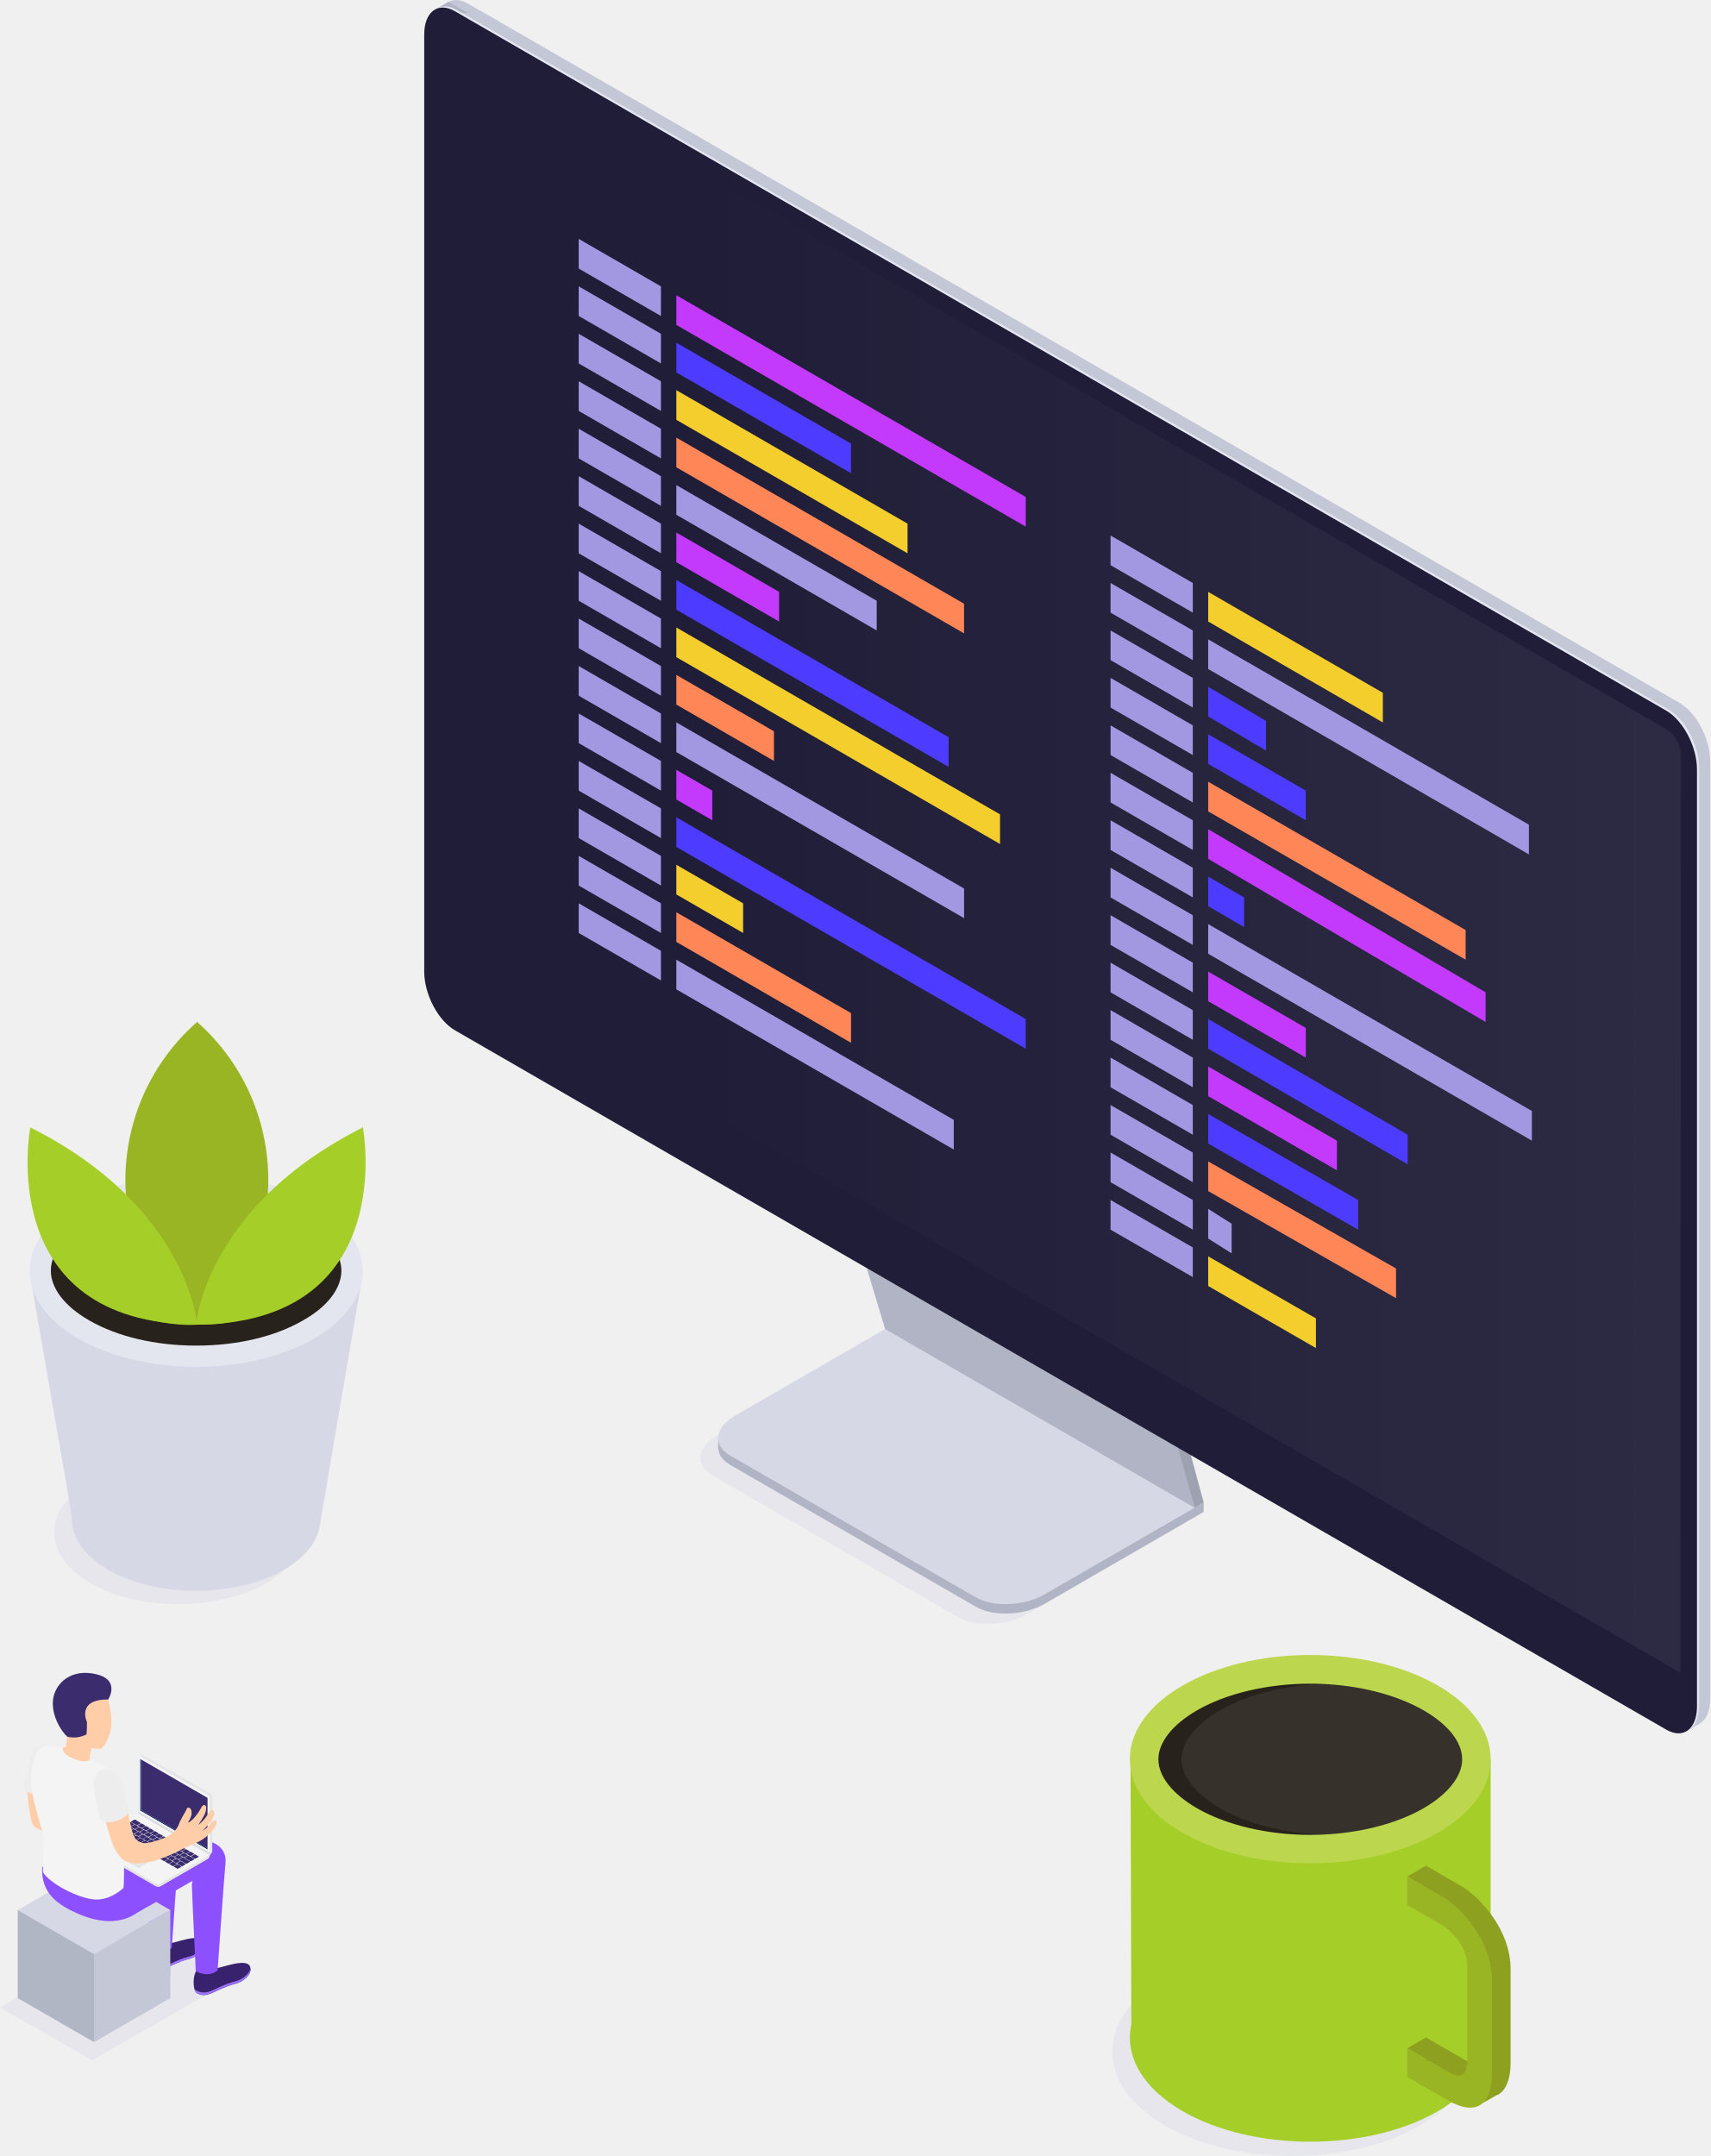
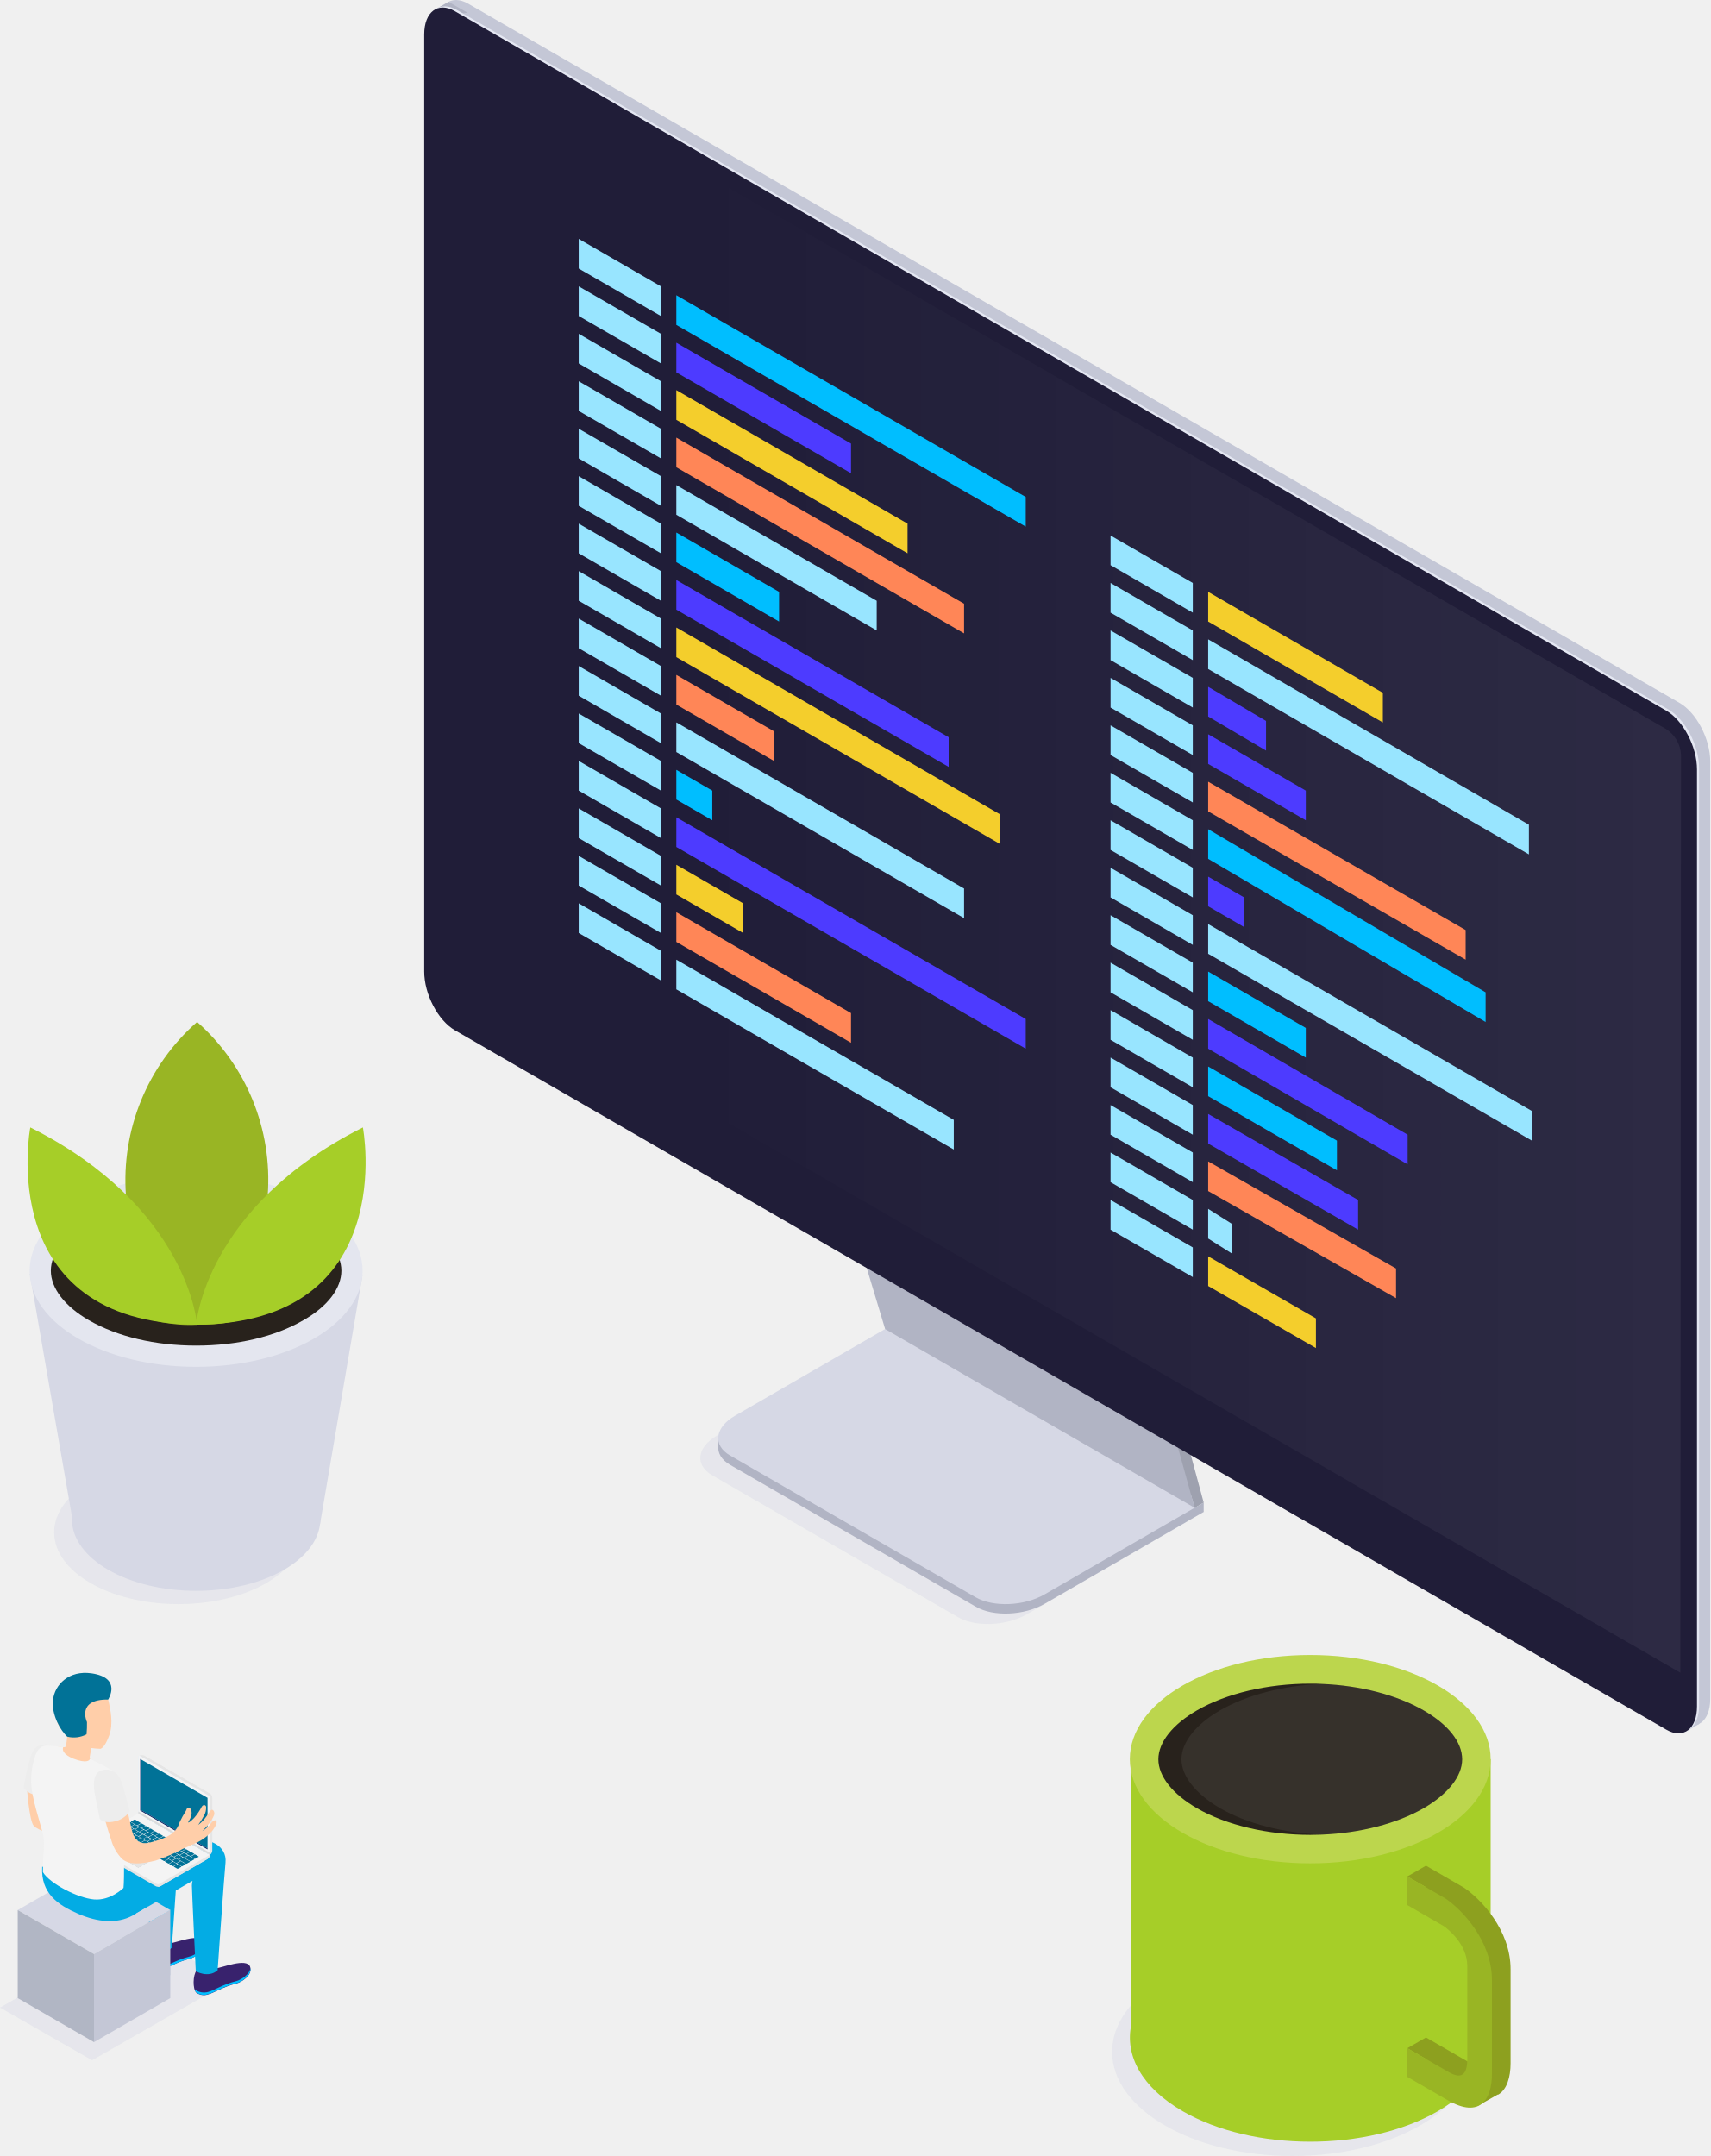
<svg xmlns="http://www.w3.org/2000/svg" viewBox="0 0 396.62 500">
  <defs>
-     <style>.cls-1,.cls-2{fill:#d6d8e5;}.cls-1{opacity:0.4;}.cls-3{fill:#b1b6c4;}.cls-4{fill:#c4c7d6;}.cls-5{fill:#38226d;}.cls-6{fill:#9c73ff;}.cls-7{fill:#8c50ff;}.cls-8{fill:#ffcea9;}.cls-9{fill:#ededed;}.cls-10{fill:#e5e5e5;}.cls-11{fill:#f4f4f4;}.cls-12{fill:#bfbfbf;}.cls-13{fill:#3a2c6d;}.cls-14{fill:#dceeff;}.cls-15{fill:#dbdbdb;}.cls-16{fill:#1e3779;}.cls-17{fill:#031f60;}.cls-18{fill:#b1b4c4;}.cls-19{fill:#9ea1af;}.cls-20{fill:#e4e7f2;}.cls-21{fill:#201d38;}.cls-22{opacity:0.3;fill:url(#Безымянный_градиент_15);}.cls-23{fill:#a298e2;}.cls-24{fill:#f4ce2c;}.cls-25{fill:#4d3bff;}.cls-26{fill:#ff8657;}.cls-27{fill:#c33afc;}.cls-28{fill:#a6ce28;}.cls-29{fill:#bcd64d;}.cls-30{fill:#28221c;}.cls-31{fill:#fff;opacity:0.07;}.cls-32{fill:#8da01f;}.cls-33{fill:#99b524;}.cls-34{fill:#e4e6ef;}</style>
+     <style>.cls-1,.cls-2{fill:#d6d8e5;}.cls-1{opacity:0.4;}.cls-3{fill:#b1b6c4;}.cls-4{fill:#c4c7d6;}.cls-5{fill:#38226d;}.cls-6{fill:#00beff;}.cls-7{fill:#03ace4;}.cls-8{fill:#ffcea9;}.cls-9{fill:#ededed;}.cls-10{fill:#e5e5e5;}.cls-11{fill:#f4f4f4;}.cls-12{fill:#bfbfbf;}.cls-13{fill:#017297;}.cls-14{fill:#dceeff;}.cls-15{fill:#dbdbdb;}.cls-16{fill:#1e3779;}.cls-17{fill:#031f60;}.cls-18{fill:#b1b4c4;}.cls-19{fill:#9ea1af;}.cls-20{fill:#e4e7f2;}.cls-21{fill:#201d38;}.cls-22{opacity:0.3;fill:url(#Безымянный_градиент_15);}.cls-23{fill:#98e5ff;}.cls-24{fill:#f4ce2c;}.cls-25{fill:#4d3bff;}.cls-26{fill:#ff8657;}.cls-27{fill:#00beff;}.cls-28{fill:#a6ce28;}.cls-29{fill:#bcd64d;}.cls-30{fill:#28221c;}.cls-31{fill:#fff;opacity:0.07;}.cls-32{fill:#8da01f;}.cls-33{fill:#99b524;}.cls-34{fill:#e4e6ef;}</style>
    <linearGradient id="Безымянный_градиент_15" x1="101.94" y1="197.18" x2="389.84" y2="197.18" gradientUnits="userSpaceOnUse">
      <stop offset="0.21" stop-color="#fff" stop-opacity="0" />
      <stop offset="1" stop-color="#fff" stop-opacity="0.2" />
    </linearGradient>
  </defs>
  <g id="Слой_2" data-name="Слой 2">
    <g id="Слой_1-2" data-name="Слой 1">
      <polygon class="cls-1" points="21.36 477.8 0 465.58 31.96 447.29 53.31 459.5 21.36 477.8" />
      <polygon class="cls-2" points="21.8 453.17 4.11 442.96 21.8 432.75 39.48 442.96 21.8 453.17" />
      <polygon class="cls-3" points="21.8 473.59 4.11 463.38 4.11 442.96 21.8 453.17 21.8 473.59" />
      <polygon class="cls-4" points="39.49 463.38 21.8 473.59 21.8 453.17 39.49 442.96 39.49 463.38" />
      <g id="Men_5">
        <path class="cls-5" d="M45.57,457a6,6,0,0,0,4.55-.55c1.1,0,7.06-2.51,7.87-.37.71,1.87-1.87,3.61-3.25,3.94-3,.73-5.24,2.23-6.45,2.49a3,3,0,0,1-2.78-.4C44.65,461.21,44.73,458.07,45.57,457Z" />
        <path class="cls-6" d="M48.29,461.94c1.21-.26,3.44-1.76,6.45-2.49,1.15-.28,3.14-1.54,3.34-3.05.27,1.73-2.06,3.26-3.34,3.57-3,.73-5.24,2.23-6.45,2.49a3,3,0,0,1-2.78-.4,1.59,1.59,0,0,1-.39-.72A3.59,3.59,0,0,0,48.29,461.94Z" />
        <path class="cls-5" d="M34.83,451.23a6,6,0,0,0,4.55-.55c1.1,0,7-2.51,7.86-.37.71,1.87-1.87,3.61-3.24,3.94-3,.73-5.24,2.23-6.45,2.49a3,3,0,0,1-2.78-.4C33.91,455.49,34,452.35,34.83,451.23Z" />
        <path class="cls-6" d="M37.55,456.22c1.21-.26,3.44-1.76,6.45-2.49,1.15-.28,3.14-1.54,3.34-3.05.27,1.73-2.06,3.26-3.34,3.57-3,.73-5.24,2.23-6.45,2.49a3,3,0,0,1-2.78-.4,1.61,1.61,0,0,1-.39-.71A3.61,3.61,0,0,0,37.55,456.22Z" />
        <path class="cls-7" d="M18.1,443.82c4.65,2,9,2.36,12.61.44l3.7-2.14c.22,4.78.43,9.37.43,9.37s2.84,2.15,5,.23c0,0,.46-6.7.93-13.3l3.88-2.24a4.51,4.51,0,0,0-.15,1.08c0,1.25.9,19.88.9,19.88s2.86,1.7,5.07-.21c0,0,1.49-21.59,1.83-25,.38-3.88-3.92-5.79-6.65-4.8l-4.16,1.55.2-2.4c.39-3.88-3.92-5.79-6.64-4.8-2.48.91-19.24,7.19-19.24,7.19a42.16,42.16,0,0,0,.59,4.81l-6.62-.56C9.43,439.11,13.46,441.78,18.1,443.82Zm11.56-10.73,4.43-2.55a5.59,5.59,0,0,0-.14.95Z" />
        <path class="cls-8" d="M6.2,414s.54,8.23,1.62,9.42,4.74,2,4.74,2L15.37,430S12.8,415.32,12.24,415,6.2,414,6.2,414Z" />
        <path id="_Контур_" data-name="&lt;Контур&gt;" class="cls-9" d="M11.61,404.85A3.09,3.09,0,0,0,7.69,406c-1,1.71-2.11,7.6-2.21,8.6a4.15,4.15,0,0,0,3.63,1.67Z" />
        <path id="_Контур_2" data-name="&lt;Контур&gt;" class="cls-8" d="M12.6,405c1.42.07,2.48.43,2.66,0a18.1,18.1,0,0,0,.32-2.22c-.16-.42-.3-.86-.3-.86-1.79-1.1-2.35-3-2.59-5.28-.4-3.85,1.68-7.21,5.52-7.61,3.62-.38,6.28,2.16,7,5.65.38,1.72,1.14,5,.11,7.81-.57,1.58-1.31,2.84-2,3.08a17.07,17.07,0,0,1-2.14-.18h0s-.19,1.07-.32,1.75-.09,1.05,1.28,1.89-2.06,2.57-4.3,2.4-4.76-1.52-5.45-3C11.56,406.81,11.62,404.91,12.6,405Z" />
        <g id="_Группа_" data-name="&lt;Группа&gt;">
          <g id="_Группа_2" data-name="&lt;Группа&gt;">
            <g id="_Группа_3" data-name="&lt;Группа&gt;">
              <path id="_Контур_3" data-name="&lt;Контур&gt;" class="cls-10" d="M48.66,430.15h0a1.16,1.16,0,0,1-.58,1l-10.85,6.26a1.15,1.15,0,0,1-1.16,0l-15.2-8.78a1.14,1.14,0,0,1-.58-1v-.08Z" />
              <path id="_Контур_4" data-name="&lt;Контур&gt;" class="cls-10" d="M48.08,431.15l-10.85,6.26a1.1,1.1,0,0,1-.58.16v-7.42h12A1.16,1.16,0,0,1,48.08,431.15Z" />
              <g id="_Группа_4" data-name="&lt;Группа&gt;">
                <path id="_Контур_5" data-name="&lt;Контур&gt;" class="cls-11" d="M37.06,436.84a.79.79,0,0,1-.81,0l-15.81-9.12c-.2-.12-.2-.31,0-.42l11.64-6.73,16.58,9.58Z" />
              </g>
              <g id="_Группа_5" data-name="&lt;Группа&gt;">
                <polygon id="_Контур_6" data-name="&lt;Контур&gt;" class="cls-12" points="26.93 430.15 27.01 430.19 32.08 433.12 34.86 431.51 34.94 431.47 29.79 428.5 26.93 430.15" />
                <polygon id="_Контур_7" data-name="&lt;Контур&gt;" class="cls-10" points="27.01 430.19 32.08 433.12 34.86 431.51 29.79 428.59 27.01 430.19" />
              </g>
              <path class="cls-13" d="M44.36,430.62l.73.42a.24.24,0,0,0,.23,0l.7-.4c.07,0,.08-.1,0-.13l-.73-.43a.27.27,0,0,0-.23,0l-.7.41C44.31,430.53,44.3,430.59,44.36,430.62Z" />
              <path class="cls-13" d="M43.33,430l.73.42a.24.24,0,0,0,.23,0l.7-.4c.07,0,.07-.1,0-.13l-.73-.42a.24.24,0,0,0-.23,0l-.7.4C43.28,429.93,43.27,430,43.33,430Z" />
              <path class="cls-13" d="M42.29,429.43l.73.42a.29.29,0,0,0,.24,0l.69-.4c.07,0,.08-.1,0-.14l-.73-.42a.24.24,0,0,0-.23,0l-.7.4C42.24,429.33,42.23,429.39,42.29,429.43Z" />
              <path class="cls-13" d="M41.26,428.83l.73.42a.27.27,0,0,0,.23,0l.7-.4c.07,0,.08-.1,0-.14l-.73-.42a.29.29,0,0,0-.24,0l-.69.4C41.21,428.73,41.2,428.79,41.26,428.83Z" />
              <path class="cls-13" d="M40.22,428.23l.74.42a.24.24,0,0,0,.23,0l.69-.4c.07,0,.08-.1,0-.13l-.73-.43a.27.27,0,0,0-.23,0l-.7.41C40.17,428.14,40.16,428.2,40.22,428.23Z" />
              <path class="cls-13" d="M39.19,427.63l.73.43a.27.27,0,0,0,.23,0l.7-.41c.07,0,.08-.1,0-.13l-.73-.42a.26.26,0,0,0-.24,0l-.69.4C39.14,427.54,39.13,427.6,39.19,427.63Z" />
              <path class="cls-13" d="M38.16,427l.73.42a.27.27,0,0,0,.23,0l.7-.4c.07,0,.07-.1,0-.14l-.73-.42a.27.27,0,0,0-.23,0l-.7.4C38.1,426.94,38.1,427,38.16,427Z" />
              <path class="cls-13" d="M37.12,426.44l.73.42a.24.24,0,0,0,.23,0l.7-.4c.07,0,.08-.1,0-.13l-.73-.43a.27.27,0,0,0-.23,0l-.7.41C37.07,426.35,37.06,426.41,37.12,426.44Z" />
              <path class="cls-13" d="M36.09,425.84l.73.42a.24.24,0,0,0,.23,0l.7-.4c.07,0,.07-.1,0-.13L37,425.3a.24.24,0,0,0-.23,0l-.7.4C36,425.75,36,425.81,36.09,425.84Z" />
              <path class="cls-13" d="M35.05,425.25l.73.42a.29.29,0,0,0,.24,0l.69-.4c.07,0,.08-.1,0-.14L36,424.7a.24.24,0,0,0-.23,0l-.7.4C35,425.15,35,425.21,35.05,425.25Z" />
              <path class="cls-13" d="M34,424.65l.73.42a.27.27,0,0,0,.23,0l.7-.4c.07,0,.08-.1,0-.14L35,424.1a.29.29,0,0,0-.24,0l-.69.4C34,424.55,34,424.61,34,424.65Z" />
              <path class="cls-13" d="M33,424.05l.74.42a.24.24,0,0,0,.23,0l.7-.4c.06,0,.07-.1,0-.13l-.73-.43a.27.27,0,0,0-.23,0l-.7.41C32.93,424,32.93,424,33,424.05Z" />
              <path class="cls-13" d="M32,423.45l.73.43a.27.27,0,0,0,.23,0l.7-.41c.07,0,.08-.1,0-.13l-.73-.42a.26.26,0,0,0-.24,0l-.69.4C31.9,423.36,31.89,423.42,32,423.45Z" />
              <path class="cls-13" d="M30.42,422.57l1.23.71a.27.27,0,0,0,.23,0l.7-.4c.07,0,.07-.1,0-.14L31.36,422a.27.27,0,0,0-.23,0l-.7.41A.07.07,0,0,0,30.42,422.57Z" />
              <path class="cls-13" d="M41.82,430.31l.74.42a.24.24,0,0,0,.23,0l.7-.4c.06,0,.07-.1,0-.13l-.73-.42a.24.24,0,0,0-.23,0l-.7.4C41.77,430.22,41.77,430.28,41.82,430.31Z" />
              <path class="cls-13" d="M40.79,429.71l.73.43a.27.27,0,0,0,.23,0l.7-.41c.07,0,.08-.1,0-.13l-.73-.42a.26.26,0,0,0-.24,0l-.69.4C40.74,429.62,40.73,429.68,40.79,429.71Z" />
              <path class="cls-13" d="M39.75,429.12l.73.42a.29.29,0,0,0,.24,0l.69-.4c.07,0,.08-.1,0-.14l-.73-.42a.27.27,0,0,0-.23,0l-.7.4C39.7,429,39.69,429.08,39.75,429.12Z" />
              <path class="cls-13" d="M38.72,428.52l.73.42a.27.27,0,0,0,.23,0l.7-.4c.07,0,.07-.1,0-.14l-.73-.42a.27.27,0,0,0-.23,0l-.7.4C38.66,428.42,38.66,428.48,38.72,428.52Z" />
              <path class="cls-13" d="M37.69,427.92l.73.43a.27.27,0,0,0,.23,0l.7-.41c.07,0,.08-.1,0-.13l-.73-.42a.26.26,0,0,0-.24,0l-.69.4C37.64,427.83,37.63,427.89,37.69,427.92Z" />
              <path class="cls-13" d="M36.65,427.33l.73.42a.29.29,0,0,0,.24,0l.69-.4c.07,0,.08-.1,0-.14l-.73-.42a.27.27,0,0,0-.23,0l-.7.4C36.6,427.23,36.59,427.29,36.65,427.33Z" />
              <path class="cls-13" d="M35.62,426.73l.73.42a.27.27,0,0,0,.23,0l.7-.4c.07,0,.07-.1,0-.14l-.73-.42a.27.27,0,0,0-.23,0l-.7.4C35.56,426.63,35.56,426.69,35.62,426.73Z" />
              <path class="cls-13" d="M34.58,426.13l.73.42a.24.24,0,0,0,.23,0l.7-.4c.07,0,.08-.1,0-.13l-.73-.43a.29.29,0,0,0-.24,0l-.69.41C34.53,426,34.52,426.1,34.58,426.13Z" />
              <path class="cls-13" d="M33.54,425.53l.74.42a.24.24,0,0,0,.23,0l.7-.4c.06,0,.07-.1,0-.13l-.73-.42a.24.24,0,0,0-.23,0l-.7.4C33.49,425.44,33.49,425.5,33.54,425.53Z" />
              <path class="cls-13" d="M32.51,424.93l.73.43a.27.27,0,0,0,.23,0l.7-.41c.07,0,.08-.1,0-.13l-.73-.42a.26.26,0,0,0-.24,0l-.69.4C32.46,424.84,32.45,424.9,32.51,424.93Z" />
              <path class="cls-13" d="M31.47,424.34l.73.42a.29.29,0,0,0,.24,0l.69-.4c.07,0,.08-.1,0-.14l-.73-.42a.27.27,0,0,0-.23,0l-.7.4C31.42,424.24,31.41,424.3,31.47,424.34Z" />
              <path class="cls-13" d="M30.44,423.74l.73.42a.27.27,0,0,0,.23,0l.7-.4c.07,0,.07-.1,0-.14l-.73-.42a.27.27,0,0,0-.23,0l-.7.4C30.38,423.64,30.38,423.7,30.44,423.74Z" />
              <path class="cls-13" d="M42.86,430.91l1.23.71a.27.27,0,0,0,.23,0l.7-.4c.07,0,.08-.1,0-.14l-1.23-.71a.29.29,0,0,0-.24,0l-.69.41C42.81,430.82,42.8,430.88,42.86,430.91Z" />
              <path class="cls-13" d="M30.35,422.6l.73.42c.06,0,.06.09,0,.13l-.74.42a.2.2,0,0,1-.21,0l-.06,0a.23.23,0,0,0-.2,0l-.78.45a.28.28,0,0,1-.22,0l-.46-.27c-.06,0-.06-.09,0-.13l.73-.42.15-.08.11-.07.11-.06.62-.36A.22.22,0,0,1,30.35,422.6Z" />
              <path class="cls-13" d="M40.35,432.93l.73.42a.24.24,0,0,0,.23,0l.7-.4c.07,0,.07-.1,0-.13l-.73-.42a.24.24,0,0,0-.23,0l-.7.4C40.3,432.84,40.29,432.9,40.35,432.93Z" />
              <path class="cls-13" d="M39.32,432.34l.73.42a.27.27,0,0,0,.23,0l.7-.4c.07,0,.07-.1,0-.14l-.73-.42a.27.27,0,0,0-.23,0l-.7.4C39.26,432.24,39.26,432.3,39.32,432.34Z" />
              <path class="cls-13" d="M38.28,431.74l.74.42a.24.24,0,0,0,.23,0l.7-.4c.06,0,.07-.1,0-.13l-.73-.42a.24.24,0,0,0-.23,0l-.7.41C38.23,431.65,38.23,431.71,38.28,431.74Z" />
              <path class="cls-13" d="M29.5,426.67l.73.42a.26.26,0,0,0,.24,0l.69-.4c.07,0,.08-.1,0-.13l-.73-.43a.27.27,0,0,0-.23,0l-.7.41C29.45,426.58,29.44,426.64,29.5,426.67Z" />
              <path class="cls-13" d="M28.47,426.08l.73.42a.27.27,0,0,0,.23,0l.7-.41c.07,0,.08-.09,0-.13l-.73-.42a.26.26,0,0,0-.24,0l-.69.4C28.42,426,28.41,426,28.47,426.08Z" />
              <path class="cls-13" d="M27.44,425.48l.73.42a.24.24,0,0,0,.23,0l.7-.4c.07,0,.08-.1,0-.13l-.73-.43a.29.29,0,0,0-.24,0l-.69.41C27.39,425.39,27.38,425.45,27.44,425.48Z" />
              <path class="cls-13" d="M26.41,424.88l.73.43a.27.27,0,0,0,.23,0l.7-.41c.07,0,.07-.1,0-.13l-.74-.42a.24.24,0,0,0-.23,0l-.7.4C26.36,424.79,26.35,424.85,26.41,424.88Z" />
              <path class="cls-13" d="M37,431l1,.58a.29.29,0,0,0,.24,0l.69-.4c.07,0,.08-.1,0-.14l-1-.57a.24.24,0,0,0-.23,0l-.7.4C36.94,430.9,36.93,431,37,431Z" />
              <path class="cls-13" d="M30.53,427.27l1,.57a.24.24,0,0,0,.23,0l.7-.4c.07,0,.08-.1,0-.14l-1-.57a.27.27,0,0,0-.23,0l-.7.4C30.48,427.17,30.47,427.23,30.53,427.27Z" />
              <path class="cls-13" d="M31.83,428l4.86,2.81a.27.27,0,0,0,.23,0l.7-.4c.07,0,.07-.1,0-.14l-4.85-2.8a.26.26,0,0,0-.24,0l-.69.4C31.78,427.92,31.77,428,31.83,428Z" />
              <path class="cls-13" d="M40.54,430.73l.73.42a.24.24,0,0,0,.23,0l.7-.4c.07,0,.08-.1,0-.14l-.73-.42a.29.29,0,0,0-.24,0l-.69.4C40.49,430.63,40.48,430.69,40.54,430.73Z" />
              <path class="cls-13" d="M39.51,430.13l.73.42a.24.24,0,0,0,.23,0l.7-.4c.07,0,.07-.1,0-.13l-.73-.42a.24.24,0,0,0-.23,0l-.7.4C39.46,430,39.45,430.1,39.51,430.13Z" />
              <path class="cls-13" d="M38.47,429.54l.74.42a.27.27,0,0,0,.23,0l.7-.4c.06,0,.07-.1,0-.14l-.73-.42a.27.27,0,0,0-.23,0l-.7.4C38.42,429.44,38.42,429.5,38.47,429.54Z" />
              <path class="cls-13" d="M37.44,428.94l.73.42a.24.24,0,0,0,.23,0l.7-.4c.07,0,.08-.1,0-.14l-.73-.42a.27.27,0,0,0-.23,0l-.7.41C37.39,428.85,37.38,428.91,37.44,428.94Z" />
              <path class="cls-13" d="M36.41,428.34l.73.42a.24.24,0,0,0,.23,0l.7-.41c.07,0,.08-.1,0-.13l-.73-.42a.26.26,0,0,0-.24,0l-.69.4C36.36,428.25,36.35,428.31,36.41,428.34Z" />
              <path class="cls-13" d="M35.38,427.75l.73.42a.27.27,0,0,0,.23,0l.7-.4c.06,0,.07-.1,0-.14l-.73-.42a.27.27,0,0,0-.23,0l-.7.4C35.32,427.65,35.32,427.71,35.38,427.75Z" />
              <path class="cls-13" d="M34.34,427.15l.73.42a.26.26,0,0,0,.24,0l.69-.4c.07,0,.08-.1,0-.13l-.73-.43a.27.27,0,0,0-.23,0l-.7.41C34.29,427.06,34.28,427.12,34.34,427.15Z" />
              <path class="cls-13" d="M33.31,426.55,34,427a.27.27,0,0,0,.23,0l.7-.41c.07,0,.08-.1,0-.13l-.73-.42a.26.26,0,0,0-.24,0l-.69.4C33.26,426.46,33.25,426.52,33.31,426.55Z" />
              <path class="cls-13" d="M32.28,426l.73.42a.27.27,0,0,0,.23,0l.7-.4c.07,0,.07-.1,0-.14l-.73-.42a.27.27,0,0,0-.23,0l-.7.4C32.22,425.86,32.22,425.92,32.28,426Z" />
              <path class="cls-13" d="M31.24,425.36l.73.42a.26.26,0,0,0,.24,0l.69-.4c.07,0,.08-.1,0-.13l-.73-.43a.27.27,0,0,0-.23,0l-.7.41C31.19,425.27,31.18,425.33,31.24,425.36Z" />
              <path class="cls-13" d="M30.21,424.76l.73.43a.27.27,0,0,0,.23,0l.7-.41c.07,0,.08-.1,0-.13l-.73-.42a.26.26,0,0,0-.24,0l-.69.4C30.16,424.67,30.15,424.73,30.21,424.76Z" />
              <path class="cls-13" d="M29.18,424.17l.73.42a.27.27,0,0,0,.23,0l.7-.4c.07,0,.07-.1,0-.14l-.73-.42a.27.27,0,0,0-.23,0l-.7.4C29.12,424.07,29.12,424.13,29.18,424.17Z" />
              <path class="cls-13" d="M41.57,431.33l1.52.87a.27.27,0,0,0,.23,0l.69-.4c.07,0,.08-.1,0-.14l-1.51-.87a.24.24,0,0,0-.23,0l-.7.4C41.52,431.23,41.51,431.29,41.57,431.33Z" />
              <path class="cls-13" d="M40.05,431.6l.73.43a.27.27,0,0,0,.23,0l.7-.41c.07,0,.08-.1,0-.13l-.73-.42a.24.24,0,0,0-.23,0l-.7.4C40,431.51,40,431.57,40.05,431.6Z" />
              <path class="cls-13" d="M39,431l.73.42a.27.27,0,0,0,.23,0l.7-.4c.07,0,.08-.1,0-.14l-.74-.42a.27.27,0,0,0-.23,0l-.69.4C39,430.91,39,431,39,431Z" />
              <path class="cls-13" d="M38,430.41l.73.42a.24.24,0,0,0,.23,0l.7-.4c.06,0,.07-.1,0-.13l-.73-.43a.27.27,0,0,0-.23,0l-.7.41C37.93,430.32,37.93,430.38,38,430.41Z" />
              <path class="cls-13" d="M37,429.81l.73.43a.29.29,0,0,0,.24,0l.69-.41c.07,0,.08-.1,0-.13l-.73-.42a.24.24,0,0,0-.23,0l-.7.4C36.9,429.72,36.89,429.78,37,429.81Z" />
              <path class="cls-13" d="M35.92,429.22l.73.42a.27.27,0,0,0,.23,0l.7-.4c.07,0,.08-.1,0-.14l-.73-.42a.29.29,0,0,0-.24,0l-.69.4C35.87,429.12,35.86,429.18,35.92,429.22Z" />
              <path class="cls-13" d="M34.89,428.62l.73.42a.24.24,0,0,0,.23,0l.7-.4c.07,0,.07-.1,0-.13l-.73-.42a.24.24,0,0,0-.23,0l-.7.4C34.83,428.53,34.83,428.59,34.89,428.62Z" />
              <path class="cls-13" d="M33.85,428l.73.42a.29.29,0,0,0,.24,0l.69-.4c.07,0,.08-.1,0-.14l-.73-.42a.24.24,0,0,0-.23,0l-.7.4C33.8,427.93,33.79,428,33.85,428Z" />
              <path class="cls-13" d="M32.82,427.43l.73.42a.24.24,0,0,0,.23,0l.7-.4c.07,0,.08-.1,0-.14l-.73-.42a.29.29,0,0,0-.24,0l-.69.41C32.77,427.33,32.76,427.39,32.82,427.43Z" />
              <path class="cls-13" d="M31.79,426.83l.73.42a.26.26,0,0,0,.23,0l.7-.41c.07,0,.07-.1,0-.13l-.74-.42a.24.24,0,0,0-.23,0l-.7.4C31.74,426.74,31.73,426.8,31.79,426.83Z" />
              <path class="cls-13" d="M30.76,426.24l.73.42a.27.27,0,0,0,.23,0l.7-.4c.06,0,.07-.1,0-.14l-.73-.42a.27.27,0,0,0-.23,0l-.7.4C30.7,426.14,30.7,426.2,30.76,426.24Z" />
              <path class="cls-13" d="M29.72,425.64l.73.42a.26.26,0,0,0,.24,0l.69-.4c.07,0,.08-.1,0-.13l-.73-.43a.27.27,0,0,0-.23,0l-.7.41C29.67,425.55,29.66,425.61,29.72,425.64Z" />
              <path class="cls-13" d="M27.41,424.31l2,1.16a.27.27,0,0,0,.23,0l.7-.41c.07,0,.08-.1,0-.13l-2-1.16a.26.26,0,0,0-.24,0l-.69.4C27.36,424.21,27.35,424.27,27.41,424.31Z" />
              <path class="cls-13" d="M41.08,432.2l1,.58a.27.27,0,0,0,.23,0l.7-.41c.07,0,.08-.1,0-.13l-1-.58a.27.27,0,0,0-.23,0l-.7.41C41,432.11,41,432.17,41.08,432.2Z" />
            </g>
            <g id="_Группа_6" data-name="&lt;Группа&gt;">
              <g id="_Группа_7" data-name="&lt;Группа&gt;">
                <g id="_Группа_8" data-name="&lt;Группа&gt;">
                  <path id="_Контур_8" data-name="&lt;Контур&gt;" class="cls-10" d="M48.66,430.15h0l-16.58-9.58v-13l.13-.3.13-.06h0a1.13,1.13,0,0,1,1.15,0l15.17,8.75a1.17,1.17,0,0,1,.57,1v12.24C49.12,429.79,49,429.94,48.66,430.15Z" />
                  <path id="_Контур_9" data-name="&lt;Контур&gt;" class="cls-10" d="M47.14,417.51,32.08,408v-.43l.13-.3.13-.06a1.13,1.13,0,0,1,1.15,0l15.17,8.75a1.06,1.06,0,0,1,.43.46Z" />
                  <path id="_Контур_10" data-name="&lt;Контур&gt;" class="cls-14" d="M32.46,407.24l15.92,9.19a.57.57,0,0,1,.28.48v13.24l-16.58-9.58V407.46A.25.25,0,0,1,32.46,407.24Z" />
                  <path id="_Контур_11" data-name="&lt;Контур&gt;" class="cls-11" d="M32.46,407.24l15.92,9.19a.57.57,0,0,1,.28.48v13.24l-16.58-9.58V407.46A.25.25,0,0,1,32.46,407.24Z" />
                  <polygon id="_Контур_12" data-name="&lt;Контур&gt;" class="cls-15" points="48.66 430.15 48.66 429.67 32.08 420.1 32.08 420.57 48.66 430.15" />
                </g>
                <polygon id="_Контур_13" data-name="&lt;Контур&gt;" class="cls-16" points="32.51 419.88 32.51 407.93 32.71 408.04 32.71 419.78 32.51 419.88" />
                <polygon id="_Контур_14" data-name="&lt;Контур&gt;" class="cls-13" points="32.71 408.04 32.71 419.78 48.13 428.65 48.13 416.94 32.71 408.04" />
                <polygon id="_Контур_15" data-name="&lt;Контур&gt;" class="cls-17" points="32.51 419.88 48.13 428.89 48.13 428.65 32.71 419.78 32.51 419.88" />
              </g>
            </g>
          </g>
        </g>
        <path id="_Контур_16" data-name="&lt;Контур&gt;" class="cls-11" d="M14.66,405.17c-.4,1,.61,2.18,3.28,3s2.91-.24,2.91-.24a53.58,53.58,0,0,1,5.2,2.68c1.6,1.12,2.31,4.37,2.53,9.85.25,6.34.27,15.74.06,17.37,0,0-3,3-6.83,2.67s-10.3-3.71-11.86-6.33c0-5.56.69-6.47-.21-9.67-2.06-7.33-3.15-10.33-2.14-15.21.82-4,2-4.51,3.57-4.47A33.36,33.36,0,0,1,14.66,405.17Z" />
        <path id="_Контур_17" data-name="&lt;Контур&gt;" class="cls-8" d="M34.89,427.27c-3.15.8-3.89-1.19-4.3-2.83-1-4-1.54-7.58-2.29-9.84-.88-2.66-1.8-3.09-3.1-3.61-1.51-.61-2.82.68-2.32,4.07a68.31,68.31,0,0,0,2.89,11.58,10.25,10.25,0,0,0,2.58,4.5c1.63,1.32,4.08,1.26,7.78.34a42.6,42.6,0,0,0,6.3-2.73c.8-.37,1.42-.62,3-1.34a10.44,10.44,0,0,0,4-3.08c.8-1.17.91-1.72.75-2s-.58-.26-1,.23a8.55,8.55,0,0,1-2.26,2.09s1-1,1.53-1.69a8.58,8.58,0,0,0,1.19-2c.29-.68-.3-1.6-.75-1.12s-.65,1-1.47,2a8.28,8.28,0,0,1-1.46,1.39,15.79,15.79,0,0,0,1.35-2.16,3.67,3.67,0,0,0,.49-2c0-.35-.53-.77-1-.1A12.84,12.84,0,0,1,45,421.62c-.72.75-1.33,1.18-1.35,1s.44-.62.69-1.48,0-1.79-.48-1.89-.39-.08-.77.74a22.32,22.32,0,0,0-1.43,2.6,5.4,5.4,0,0,1-1.3,2.23C39.6,425.61,37.89,426.52,34.89,427.27Z" />
        <path id="_Контур_18" data-name="&lt;Контур&gt;" class="cls-9" d="M24,410.45c2.1-.31,3.59.64,4.52,3.82s1.57,5.8,1.57,5.8a5.7,5.7,0,0,1-3.52,2.34c-2.51.61-3.42-.59-3.42-.59s-.7-3.34-1.13-5.61S21.44,410.83,24,410.45Z" />
        <path class="cls-13" d="M25.08,394.14s3.32-5.05-3.88-6.08c-5.19-.74-8.53,2.59-8.91,6.21-.37,3.46,1.76,7.05,3.29,8.48a6.27,6.27,0,0,0,4.49-.54,25.63,25.63,0,0,0,.1-2.84S17.64,394.05,25.08,394.14Z" />
      </g>
      <polygon class="cls-4" points="39.49 458.05 39.49 442.88 27.44 449.91 32.08 459.5 39.49 458.05" />
      <polygon class="cls-2" points="31.59 443.75 36.21 441.07 39.48 442.96 34.69 445.68 31.59 443.75" />
      <g id="monitor">
        <path class="cls-1" d="M222.1,375l-56.92-32.86c-4.11-2.37-3.59-6.51,1.15-9.25l36.88-21.29L275,353.08l-36.87,21.29C233.38,377.11,226.21,377.4,222.1,375Z" />
        <path class="cls-18" d="M226.26,372.59l-56.93-32.87c-4.1-2.37-3.58-6.5,1.15-9.24l36.88-21.29,71.79,41.44-36.88,21.3C237.53,374.66,230.36,375,226.26,372.59Z" />
        <polygon class="cls-18" points="279.15 350.63 279.15 348.46 275.84 350.37 279.15 350.63" />
        <polygon class="cls-18" points="166.56 335.81 166.56 333.6 169.97 335.01 166.56 335.81" />
        <path class="cls-2" d="M226.26,370.42l-56.93-32.87c-4.1-2.37-3.58-6.51,1.15-9.24L207.36,307l71.79,41.45-36.88,21.29C237.53,372.49,230.36,372.78,226.26,370.42Z" />
        <polygon class="cls-19" points="207.56 307.11 198.67 277.63 271.24 319.26 279.15 348.46 207.56 307.11" />
        <path class="cls-19" d="M277.05,349.67l2.1-1.21L276,346Z" />
        <polygon class="cls-18" points="205.27 308.22 196.38 278.74 268.95 320.37 277.05 349.67 205.27 308.22" />
        <path class="cls-4" d="M389.49,399.35,108.58,237.17c-3.94-2.28-7.13-8.38-7.13-13.63V6.25c0-5.25,3.19-7.67,7.13-5.39L389.49,163c3.94,2.27,7.13,8.37,7.13,13.63V394C396.62,399.21,393.43,401.63,389.49,399.35Z" />
        <polygon class="cls-4" points="390.93 401.59 394.05 399.8 392.7 390.57 390.93 401.59" />
        <path class="cls-18" d="M100.94,2.19,104,.43l4.4,2.51s-4.69.71-4.8.68S100.94,2.19,100.94,2.19Z" />
        <path class="cls-20" d="M386.91,400.84,106,238.66c-3.94-2.28-7.14-8.38-7.14-13.63V7.74c0-5.26,3.2-7.67,7.14-5.4l280.9,162.18c3.94,2.28,7.14,8.38,7.14,13.64V395.44C394.05,400.7,390.85,403.11,386.91,400.84Z" />
        <path class="cls-21" d="M386.42,401.12,105.51,238.94c-3.94-2.28-7.13-8.38-7.13-13.63V8c0-5.25,3.19-7.67,7.13-5.39L386.42,164.81c3.94,2.27,7.13,8.37,7.13,13.63V395.73C393.55,401,390.36,403.4,386.42,401.12Z" />
        <path class="cls-22" d="M389.69,387.91,101.94,221.78l.15-212.89c0-2.18,1.53-3.06,3.42-2L386.42,169.1a7.55,7.55,0,0,1,3.42,5.92Z" />
        <polygon class="cls-23" points="276.62 142.08 257.55 131.07 257.55 124.19 276.62 135.2 276.62 142.08" />
        <polygon class="cls-24" points="320.7 167.55 280.19 144.14 280.19 137.26 320.7 160.67 320.7 167.55" />
        <polygon class="cls-23" points="276.62 164.09 257.55 153.09 257.55 146.21 276.62 157.21 276.62 164.09" />
        <polygon class="cls-25" points="293.61 174.07 280.19 166.16 280.19 159.28 293.61 167.19 293.61 174.07" />
        <polygon class="cls-23" points="276.62 175.1 257.55 164.09 257.55 157.21 276.62 168.22 276.62 175.1" />
        <polygon class="cls-25" points="302.83 190.23 280.19 177.16 280.19 170.28 302.83 183.35 302.83 190.23" />
        <polygon class="cls-23" points="276.62 186.1 257.55 175.1 257.55 168.22 276.62 179.23 276.62 186.1" />
        <polygon class="cls-26" points="339.9 222.56 280.19 188.17 280.19 181.29 339.9 215.69 339.9 222.56" />
        <polygon class="cls-23" points="276.62 153.09 257.55 142.08 257.55 135.2 276.62 146.21 276.62 153.09" />
        <polygon class="cls-23" points="354.57 198.14 280.19 155.15 280.19 148.27 354.57 191.26 354.57 198.14" />
        <polygon class="cls-23" points="276.62 197.11 257.55 186.1 257.55 179.22 276.62 190.23 276.62 197.11" />
        <polygon class="cls-27" points="344.53 237.01 280.19 199.18 280.19 192.3 344.53 230.13 344.53 237.01" />
        <polygon class="cls-23" points="276.62 219.13 257.55 208.12 257.55 201.24 276.62 212.25 276.62 219.13" />
        <polygon class="cls-23" points="355.26 264.53 280.19 221.19 280.19 214.31 355.26 257.65 355.26 264.53" />
        <polygon class="cls-23" points="276.62 230.13 257.55 219.13 257.55 212.25 276.62 223.25 276.62 230.13" />
        <polygon class="cls-27" points="302.83 245.27 280.19 232.19 280.19 225.32 302.83 238.39 302.83 245.27" />
        <polygon class="cls-23" points="276.62 241.14 257.55 230.13 257.55 223.25 276.62 234.26 276.62 241.14" />
        <polygon class="cls-25" points="326.45 270.03 280.19 243.2 280.19 236.32 326.45 263.15 326.45 270.03" />
        <polygon class="cls-23" points="276.62 208.12 257.55 197.11 257.55 190.23 276.62 201.24 276.62 208.12" />
        <polygon class="cls-25" points="288.53 215 280.19 210.18 280.19 203.3 288.53 208.12 288.53 215" />
        <polygon class="cls-23" points="276.62 252.15 257.55 241.14 257.55 234.26 276.62 245.27 276.62 252.15" />
        <polygon class="cls-27" points="310.05 271.41 280.19 254.21 280.19 247.33 310.05 264.53 310.05 271.41" />
        <polygon class="cls-23" points="276.62 274.16 257.55 263.15 257.55 256.27 276.62 267.28 276.62 274.16" />
        <polygon class="cls-26" points="323.76 301.06 280.19 276.22 280.19 269.34 323.76 294.18 323.76 301.06" />
        <polygon class="cls-23" points="276.62 285.17 257.55 274.16 257.55 267.28 276.62 278.29 276.62 285.17" />
        <polygon class="cls-23" points="285.63 290.67 280.19 287.23 280.19 280.35 285.63 283.79 285.63 290.67" />
        <polygon class="cls-23" points="276.62 296.17 257.55 285.17 257.55 278.29 276.62 289.29 276.62 296.17" />
        <polygon class="cls-24" points="305.18 312.63 280.19 298.24 280.19 291.36 305.18 305.75 305.18 312.63" />
        <polygon class="cls-23" points="276.62 263.15 257.55 252.15 257.55 245.26 276.62 256.27 276.62 263.15" />
        <polygon class="cls-25" points="314.96 285.17 280.19 265.21 280.19 258.34 314.96 278.29 314.96 285.17" />
        <polygon class="cls-23" points="153.28 73.29 134.21 62.28 134.21 55.4 153.28 66.41 153.28 73.29" />
        <polygon class="cls-27" points="237.88 122.13 156.85 75.35 156.85 68.47 237.88 115.25 237.88 122.13" />
        <polygon class="cls-23" points="153.28 95.3 134.21 84.29 134.21 77.41 153.28 88.42 153.28 95.3" />
        <polygon class="cls-24" points="210.47 128.32 156.85 97.36 156.85 90.48 210.47 121.44 210.47 128.32" />
        <polygon class="cls-23" points="153.28 106.31 134.21 95.3 134.21 88.42 153.28 99.43 153.28 106.31" />
        <polygon class="cls-26" points="223.58 146.89 156.85 108.37 156.85 101.49 223.58 140.01 223.58 146.89" />
        <polygon class="cls-23" points="153.28 117.31 134.21 106.31 134.21 99.43 153.28 110.43 153.28 117.31" />
        <polygon class="cls-23" points="203.32 146.21 156.85 119.38 156.85 112.5 203.32 139.33 203.32 146.21" />
        <polygon class="cls-23" points="153.28 84.29 134.21 73.28 134.21 66.41 153.28 77.41 153.28 84.29" />
        <polygon class="cls-25" points="197.36 109.75 156.85 86.36 156.85 79.48 197.36 102.87 197.36 109.75" />
        <polygon class="cls-23" points="153.28 128.32 134.21 117.31 134.21 110.43 153.28 121.44 153.28 128.32" />
        <polygon class="cls-27" points="180.68 144.14 156.85 130.38 156.85 123.5 180.68 137.26 180.68 144.14" />
        <polygon class="cls-23" points="153.28 150.33 134.21 139.32 134.21 132.45 153.28 143.45 153.28 150.33" />
        <polygon class="cls-24" points="231.92 195.74 156.85 152.4 156.85 145.52 231.92 188.86 231.92 195.74" />
        <polygon class="cls-23" points="153.28 161.34 134.21 150.33 134.21 143.45 153.28 154.46 153.28 161.34" />
        <polygon class="cls-26" points="179.49 176.47 156.85 163.4 156.85 156.52 179.49 169.59 179.49 176.47" />
        <polygon class="cls-23" points="153.28 172.35 134.21 161.34 134.21 154.46 153.28 165.47 153.28 172.35" />
        <polygon class="cls-23" points="223.58 212.93 156.85 174.41 156.85 167.53 223.58 206.06 223.58 212.93" />
        <polygon class="cls-23" points="153.28 139.33 134.21 128.32 134.21 121.44 153.28 132.45 153.28 139.33" />
        <polygon class="cls-25" points="220 177.85 156.85 141.39 156.85 134.51 220 170.97 220 177.85" />
        <polygon class="cls-23" points="153.28 183.35 134.21 172.34 134.21 165.47 153.28 176.47 153.28 183.35" />
        <polygon class="cls-27" points="165.19 190.23 156.85 185.42 156.85 178.54 165.19 183.35 165.19 190.23" />
        <polygon class="cls-23" points="153.28 205.37 134.21 194.36 134.21 187.48 153.28 198.49 153.28 205.37" />
        <polygon class="cls-24" points="172.34 216.37 156.85 207.43 156.85 200.55 172.34 209.49 172.34 216.37" />
        <polygon class="cls-23" points="153.28 216.37 134.21 205.37 134.21 198.49 153.28 209.49 153.28 216.37" />
        <polygon class="cls-26" points="197.36 241.83 156.85 218.44 156.85 211.56 197.36 234.95 197.36 241.83" />
        <polygon class="cls-23" points="153.28 227.38 134.21 216.37 134.21 209.49 153.28 220.5 153.28 227.38" />
        <polygon class="cls-23" points="221.19 266.59 156.85 229.44 156.85 222.56 221.19 259.71 221.19 266.59" />
        <polygon class="cls-23" points="153.28 194.36 134.21 183.35 134.21 176.47 153.28 187.48 153.28 194.36" />
        <polygon class="cls-25" points="237.88 243.2 156.85 196.42 156.85 189.54 237.88 236.32 237.88 243.2" />
      </g>
      <ellipse class="cls-1" cx="299.75" cy="475.84" rx="41.84" ry="24.16" />
      <path class="cls-28" d="M345.7,472.41V408l-83.51,2.1.18,59.4c-1.56,7.15,2.4,14.62,11.91,20.11,16.34,9.43,42.83,9.44,59.17,0C341.66,484.84,345.74,478.62,345.7,472.41Z" />
      <ellipse class="cls-29" cx="303.86" cy="407.97" rx="41.84" ry="24.16" />
      <path class="cls-30" d="M339.09,408c0,3.93-3.27,8.06-8.95,11.35-6.2,3.56-14.67,5.76-23.59,6.12-.89,0-1.78.06-2.68.06-9.9,0-19.47-2.26-26.28-6.18-5.68-3.29-8.95-7.42-8.95-11.35s3.27-8.06,8.95-11.35c6.81-3.93,16.38-6.19,26.27-6.19.9,0,1.8,0,2.69.06,8.92.36,17.39,2.56,23.59,6.13C335.82,399.91,339.09,404,339.09,408Z" />
      <path class="cls-31" d="M339.09,408c0,3.93-3.27,8.06-8.95,11.35-6.2,3.56-14.67,5.76-23.59,6.12-8.92-.36-17.4-2.56-23.59-6.12C277.27,416,274,411.9,274,408s3.26-8.06,8.94-11.35c6.2-3.57,14.68-5.77,23.6-6.13,8.92.36,17.39,2.56,23.59,6.13C335.82,399.91,339.09,404,339.09,408Z" />
      <path class="cls-32" d="M339.58,437.81l-8.88-5.14-4.32,2.5,4.32,2.5v1.64l8.33,4.8-.25,1.54c1.21,1,5.52,9,5.52,9l.3-.28V475.1c0,5.44-3.19,3.6-4.55,2.81l-9.35-5.4L326.38,475l4.32,2.49v1.64l9.35,5.4a14.4,14.4,0,0,0,3,1.36l-.56,2.6,4.84-2.73.07,0,.07,0h0c2-1.18,2.85-4.05,2.85-7.27V456.74C350.36,447.55,343.31,440.34,339.58,437.81Z" />
      <path class="cls-33" d="M335.73,487.06l-9.35-5.4V475l9.35,5.4c1.36.78,4.55,2.63,4.55-2.82V455.93c0-5.12-4.63-8.66-5.42-9.22l-8.48-4.9v-6.64l8.88,5.14C339,442.84,346,450.06,346,459.25v21.67C346,486.77,343.33,491.44,335.73,487.06Z" />
      <ellipse class="cls-1" cx="41.37" cy="355.37" rx="28.81" ry="16.64" />
      <ellipse class="cls-2" cx="45.48" cy="352.29" rx="28.81" ry="16.64" />
      <polygon class="cls-2" points="6.91 295.41 16.99 353.44 74.22 353.44 84.05 295.83 6.91 295.41" />
      <ellipse class="cls-34" cx="45.48" cy="294.69" rx="38.61" ry="22.29" />
      <path class="cls-30" d="M45.48,312.06c-9.46,0-18.28-2.08-24.84-5.87-5.63-3.24-8.85-7.44-8.85-11.5s3.22-8.26,8.85-11.5c6.55-3.79,15.38-5.87,24.84-5.87s18.29,2.08,24.84,5.87c5.63,3.24,8.85,7.44,8.85,11.5S76,303,70.32,306.19C63.77,310,55,312.06,45.48,312.06Z" />
      <path class="cls-33" d="M62.09,277.13A48.79,48.79,0,0,0,45.71,237v0l0,0-.11-.11v.21a48.78,48.78,0,0,0-16.39,40.15L7.12,275.12c9.32,35.11,38.59,32.09,38.59,32.09v-.07c2.21.17,29.51,1.58,38.44-32.1Z" />
      <path class="cls-28" d="M45.71,307.21s-2-27.34-38.68-45.75C7,261.46-1.66,306.88,45.71,307.21Z" />
      <path class="cls-28" d="M45.48,307.21s2-27.34,38.68-45.75C84.16,261.46,92.85,306.88,45.48,307.21Z" />
    </g>
  </g>
</svg>
